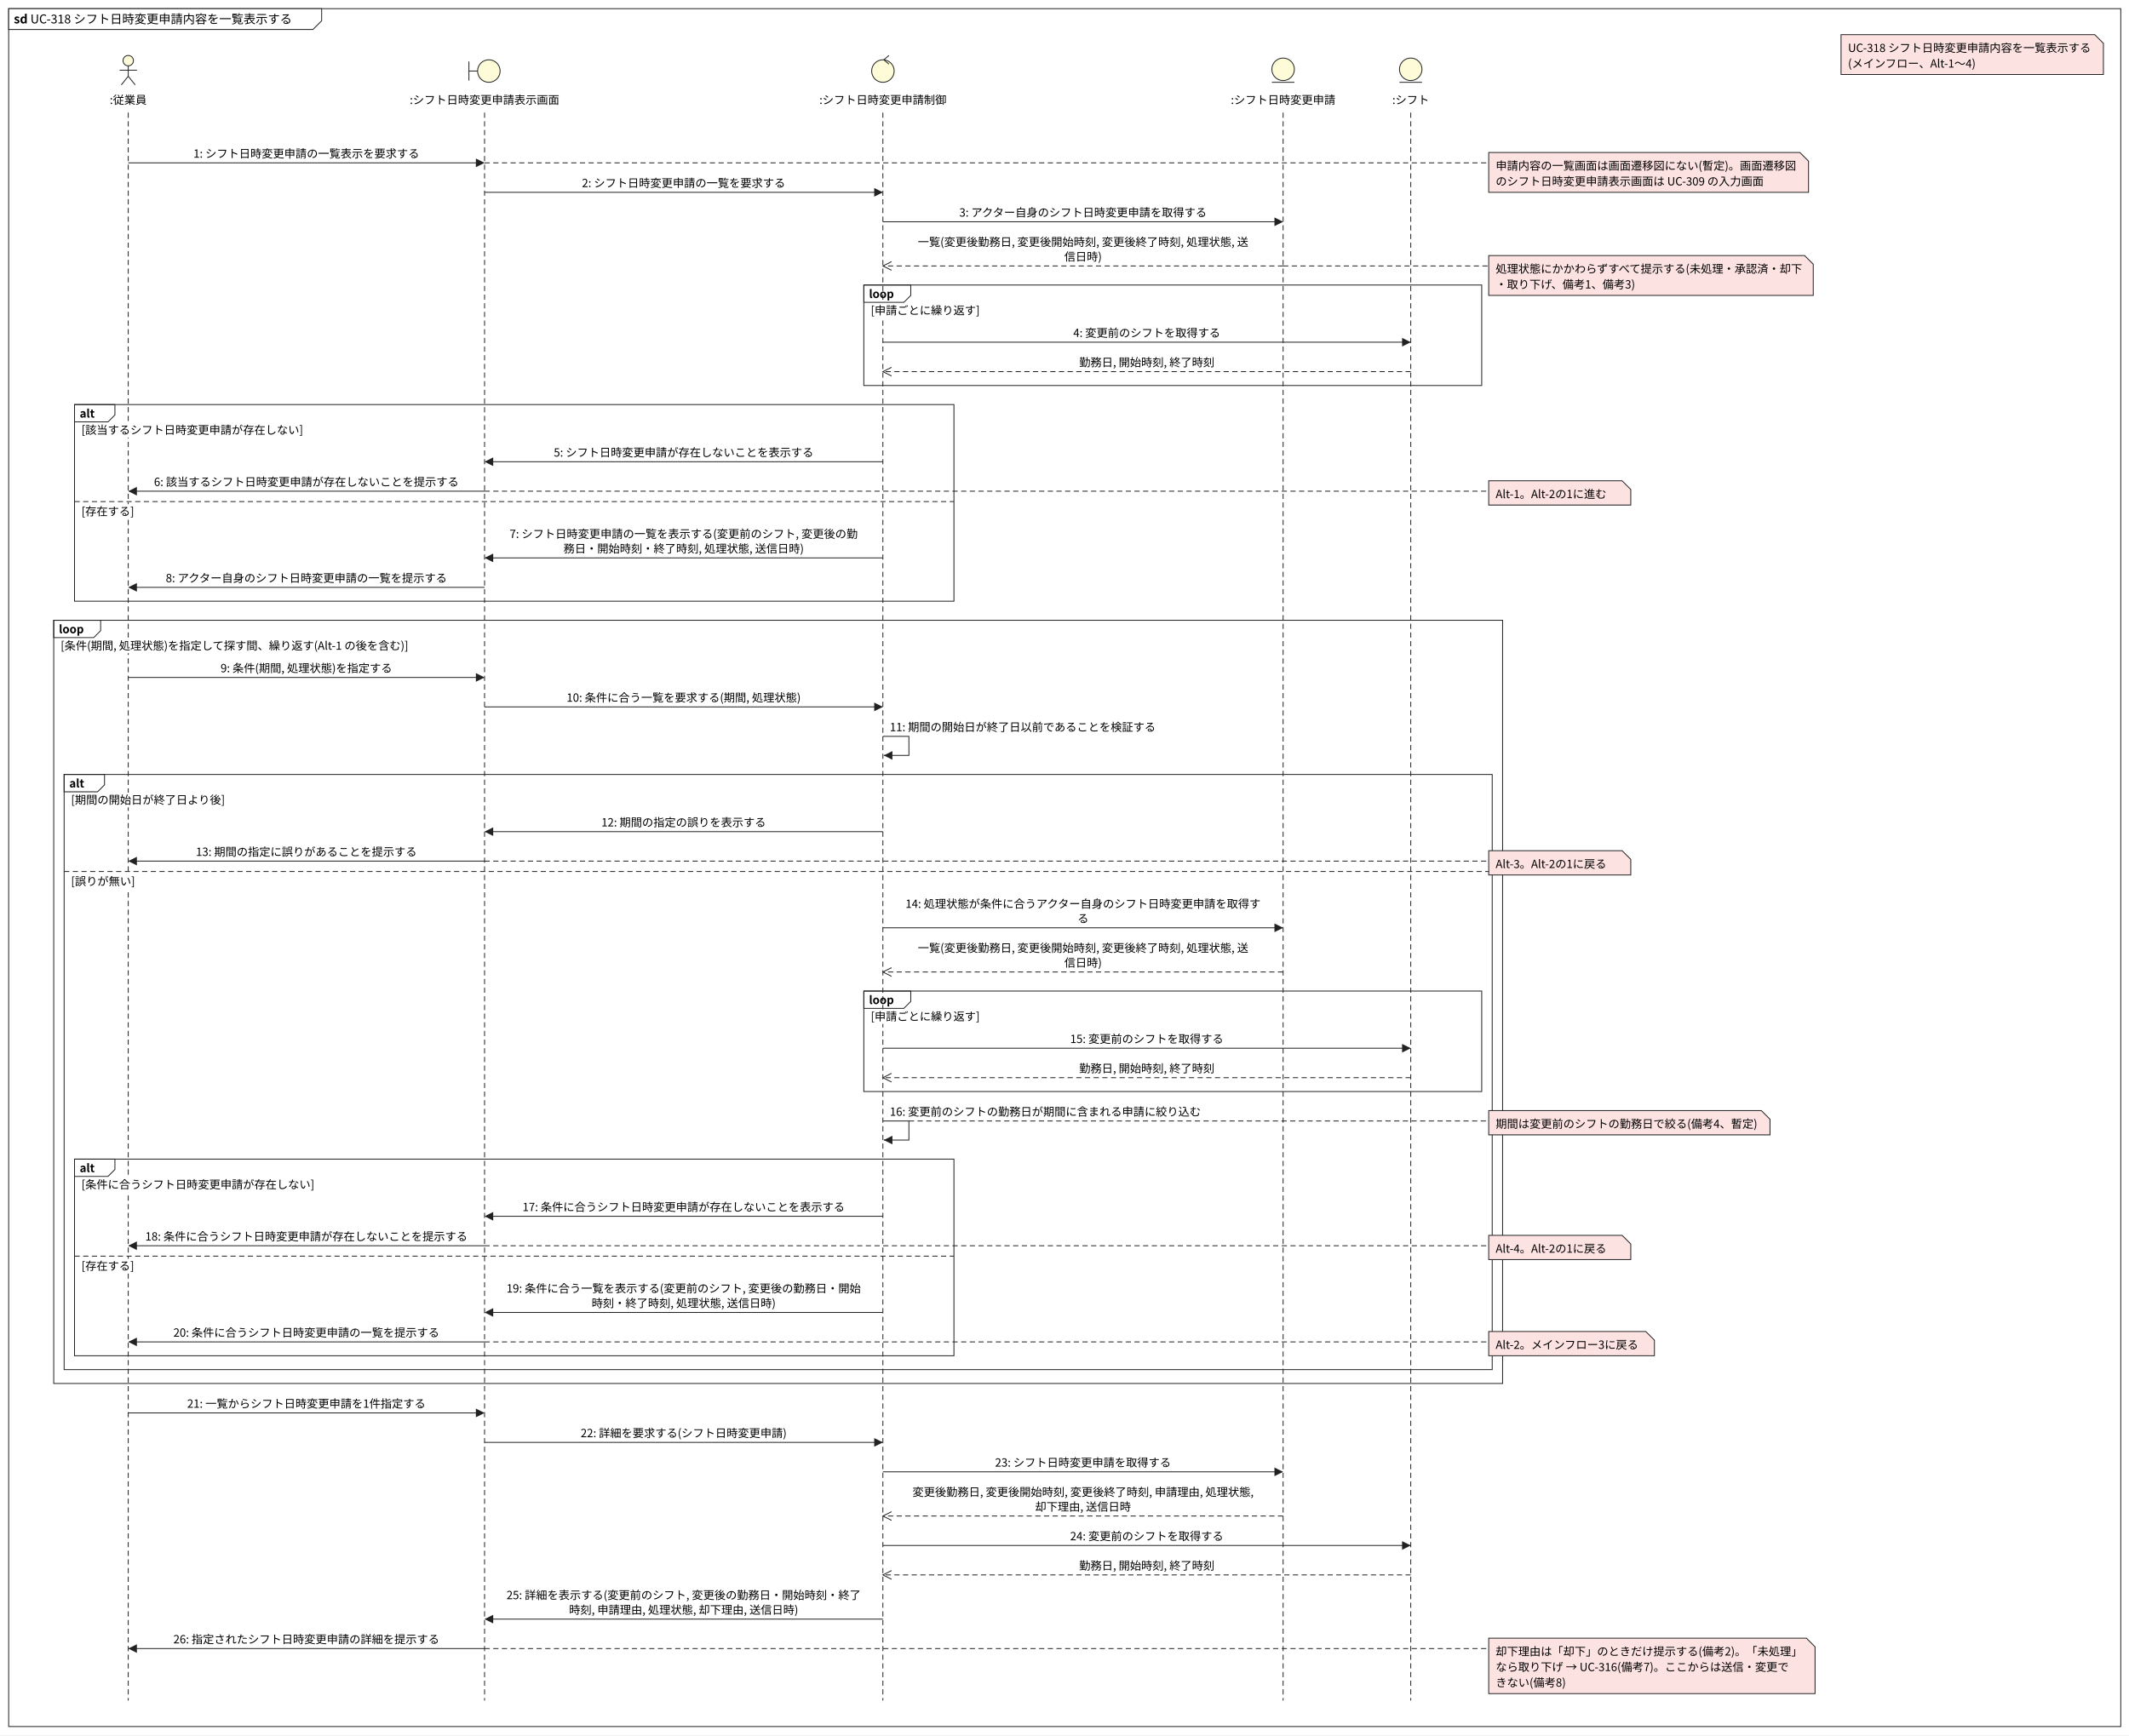
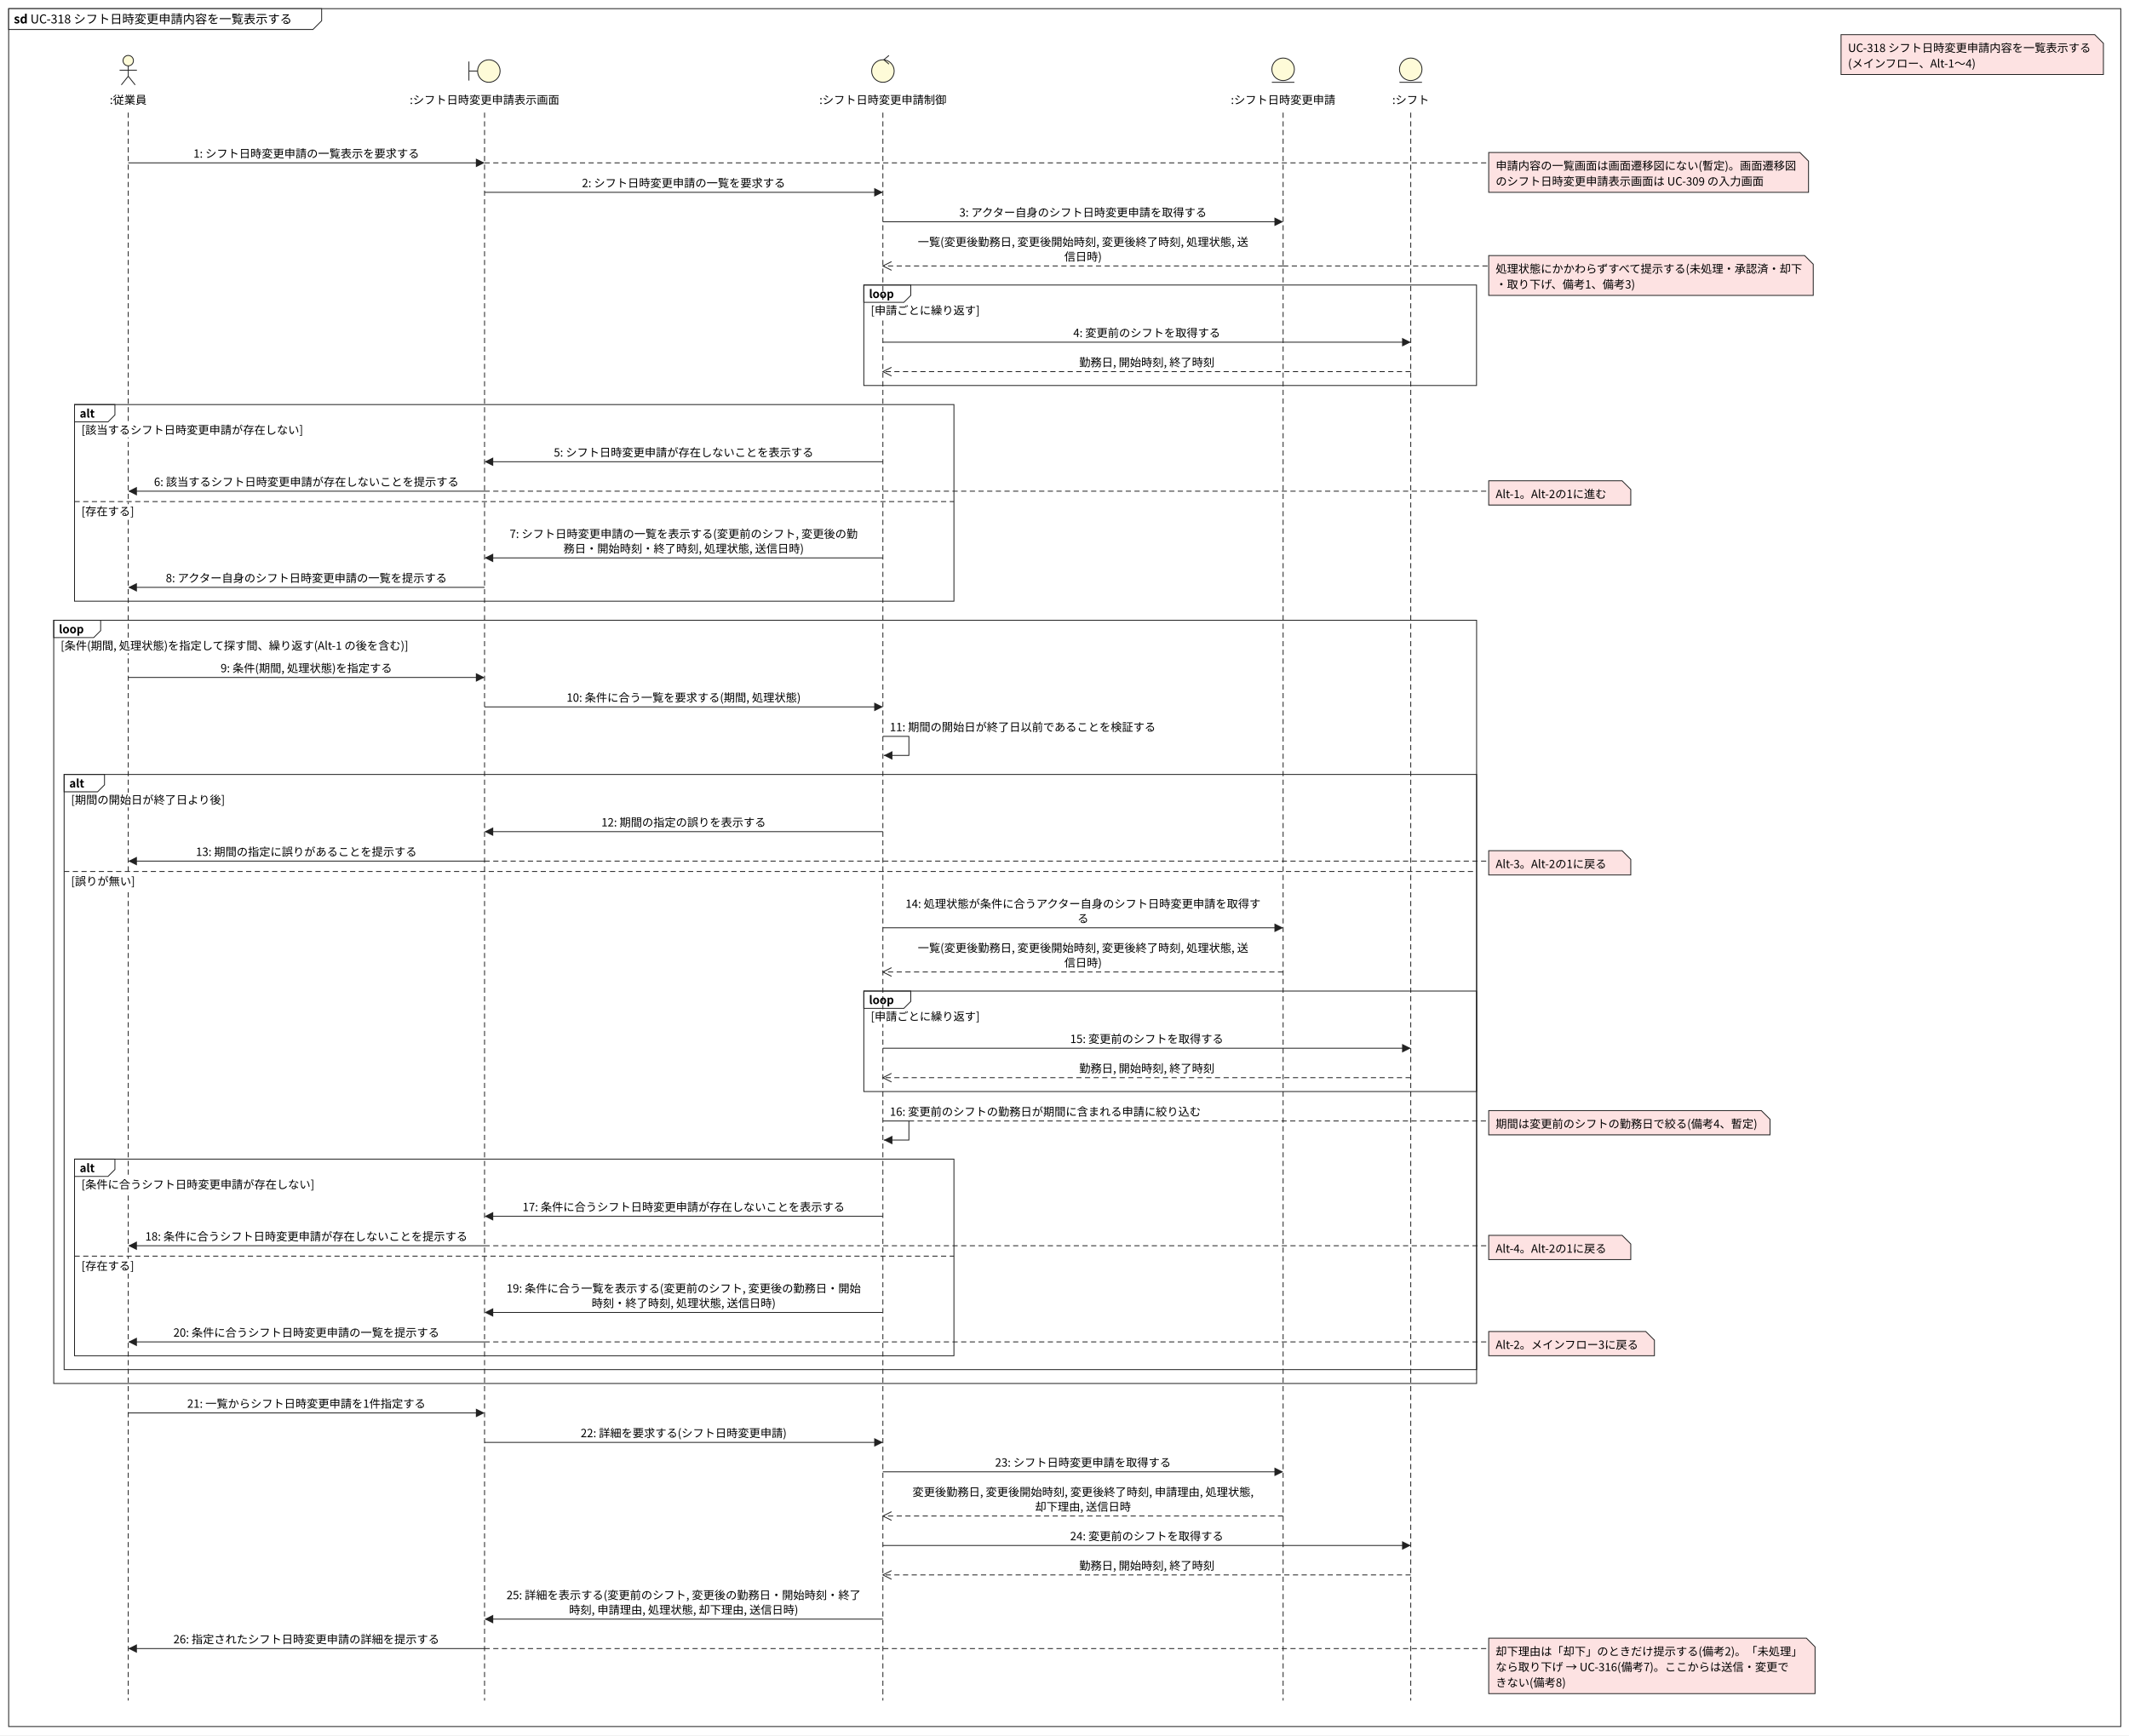
<svg xmlns="http://www.w3.org/2000/svg" width="2457" height="2003" viewBox="0 0 2457 2003" font-family="'Noto Sans CJK JP','Noto Sans JP','Hiragino Sans','Yu Gothic','Meiryo','IPAGothic',sans-serif">
  <rect width="100%" height="100%" fill="#fff" />
  <rect x="10" y="10" width="2437.5" height="1983.0" fill="none" stroke="#222" />
  <path d="M10 10 H371.2 V24 L361.2 34 H10 Z" fill="#fff" stroke="#222" />
  <line x1="148.0" y1="188.0" x2="558.2" y2="188.0" stroke="#222" stroke-width="1" />
  <polygon points="559.2,188.0 549.2,183.0 549.2,193.0" fill="#222" />
  <line x1="559.2" y1="188.0" x2="1718.1" y2="188.0" stroke="#222" stroke-width="1" stroke-dasharray="6 4" />
  <line x1="559.2" y1="222.0" x2="1017.9" y2="222.0" stroke="#222" stroke-width="1" />
  <polygon points="1018.9,222.0 1008.9,217.0 1008.9,227.0" fill="#222" />
  <line x1="1018.9" y1="256.0" x2="1479.8" y2="256.0" stroke="#222" stroke-width="1" />
  <polygon points="1480.8,256.0 1470.8,251.0 1470.8,261.0" fill="#222" />
  <line x1="1480.8" y1="307.0" x2="1019.9" y2="307.0" stroke="#222" stroke-width="1" stroke-dasharray="6 4" />
  <polyline points="1028.9,302.0 1018.9,307.0 1028.9,312.0" fill="none" stroke="#222" />
  <line x1="1480.8" y1="307.0" x2="1718.1" y2="307.0" stroke="#222" stroke-width="1" stroke-dasharray="6 4" />
  <path d="M996.94 329 H1051.1 V341 L1043.1 349 H996.94 Z" fill="#fff" stroke="#222" />
  <line x1="1018.9" y1="395.0" x2="1627.1" y2="395.0" stroke="#222" stroke-width="1" />
  <polygon points="1628.1,395.0 1618.1,390.0 1618.1,400.0" fill="#222" />
  <line x1="1628.1" y1="429.0" x2="1019.9" y2="429.0" stroke="#222" stroke-width="1" stroke-dasharray="6 4" />
  <polyline points="1028.9,424.0 1018.9,429.0 1028.9,434.0" fill="none" stroke="#222" />
-   <rect x="996.9" y="329.0" width="713.1" height="116.0" rx="0" fill="none" stroke="#222" />
+   <rect x="996.9" y="329.0" width="707.1" height="116.0" rx="0" fill="none" stroke="#222" />
  <path d="M86 467 H132.62 V479 L124.62 487 H86 Z" fill="#fff" stroke="#222" />
  <line x1="1018.9" y1="533.0" x2="560.2" y2="533.0" stroke="#222" stroke-width="1" />
  <polygon points="559.2,533.0 569.2,528.0 569.2,538.0" fill="#222" />
  <line x1="559.2" y1="567.0" x2="149.0" y2="567.0" stroke="#222" stroke-width="1" />
  <polygon points="148.0,567.0 158.0,562.0 158.0,572.0" fill="#222" />
  <line x1="559.2" y1="567.0" x2="1718.1" y2="567.0" stroke="#222" stroke-width="1" stroke-dasharray="6 4" />
  <line x1="1018.9" y1="644.0" x2="560.2" y2="644.0" stroke="#222" stroke-width="1" />
  <polygon points="559.2,644.0 569.2,639.0 569.2,649.0" fill="#222" />
  <line x1="559.2" y1="678.0" x2="149.0" y2="678.0" stroke="#222" stroke-width="1" />
  <polygon points="148.0,678.0 158.0,673.0 158.0,683.0" fill="#222" />
  <rect x="86.0" y="467.0" width="1014.9" height="227.0" rx="0" fill="none" stroke="#222" />
  <line x1="86.0" y1="579.0" x2="1100.9" y2="579.0" stroke="#222" stroke-width="1" stroke-dasharray="6 4" />
  <path d="M62 716 H116.16 V728 L108.16 736 H62 Z" fill="#fff" stroke="#222" />
  <line x1="148.0" y1="782.0" x2="558.2" y2="782.0" stroke="#222" stroke-width="1" />
  <polygon points="559.2,782.0 549.2,777.0 549.2,787.0" fill="#222" />
  <line x1="559.2" y1="816.0" x2="1017.9" y2="816.0" stroke="#222" stroke-width="1" />
  <polygon points="1018.9,816.0 1008.9,811.0 1008.9,821.0" fill="#222" />
  <polyline points="1018.94,850 1048.94,850 1048.94,872 1019.94,872" fill="none" stroke="#222" />
  <polygon points="1019.9,872.0 1029.9,867.0 1029.9,877.0" fill="#222" />
  <path d="M74 894 H120.62 V906 L112.62 914 H74 Z" fill="#fff" stroke="#222" />
  <line x1="1018.9" y1="960.0" x2="560.2" y2="960.0" stroke="#222" stroke-width="1" />
  <polygon points="559.2,960.0 569.2,955.0 569.2,965.0" fill="#222" />
  <line x1="559.2" y1="994.0" x2="149.0" y2="994.0" stroke="#222" stroke-width="1" />
  <polygon points="148.0,994.0 158.0,989.0 158.0,999.0" fill="#222" />
  <line x1="559.2" y1="994.0" x2="1718.1" y2="994.0" stroke="#222" stroke-width="1" stroke-dasharray="6 4" />
  <line x1="1018.9" y1="1071.0" x2="1479.8" y2="1071.0" stroke="#222" stroke-width="1" />
  <polygon points="1480.8,1071.0 1470.8,1066.0 1470.8,1076.0" fill="#222" />
  <line x1="1480.8" y1="1122.0" x2="1019.9" y2="1122.0" stroke="#222" stroke-width="1" stroke-dasharray="6 4" />
  <polyline points="1028.9,1117.0 1018.9,1122.0 1028.9,1127.0" fill="none" stroke="#222" />
  <path d="M996.94 1144 H1051.1 V1156 L1043.1 1164 H996.94 Z" fill="#fff" stroke="#222" />
  <line x1="1018.9" y1="1210.0" x2="1627.1" y2="1210.0" stroke="#222" stroke-width="1" />
  <polygon points="1628.1,1210.0 1618.1,1205.0 1618.1,1215.0" fill="#222" />
  <line x1="1628.1" y1="1244.0" x2="1019.9" y2="1244.0" stroke="#222" stroke-width="1" stroke-dasharray="6 4" />
  <polyline points="1028.9,1239.0 1018.9,1244.0 1028.9,1249.0" fill="none" stroke="#222" />
-   <rect x="996.9" y="1144.0" width="713.1" height="116.0" rx="0" fill="none" stroke="#222" />
+   <rect x="996.9" y="1144.0" width="707.1" height="116.0" rx="0" fill="none" stroke="#222" />
  <polyline points="1018.94,1294 1048.94,1294 1048.94,1316 1019.94,1316" fill="none" stroke="#222" />
  <polygon points="1019.9,1316.0 1029.9,1311.0 1029.9,1321.0" fill="#222" />
  <line x1="1048.9" y1="1294.0" x2="1718.1" y2="1294.0" stroke="#222" stroke-width="1" stroke-dasharray="6 4" />
  <path d="M86 1338 H132.62 V1350 L124.62 1358 H86 Z" fill="#fff" stroke="#222" />
  <line x1="1018.9" y1="1404.0" x2="560.2" y2="1404.0" stroke="#222" stroke-width="1" />
  <polygon points="559.2,1404.0 569.2,1399.0 569.2,1409.0" fill="#222" />
  <line x1="559.2" y1="1438.0" x2="149.0" y2="1438.0" stroke="#222" stroke-width="1" />
  <polygon points="148.0,1438.0 158.0,1433.0 158.0,1443.0" fill="#222" />
  <line x1="559.2" y1="1438.0" x2="1718.1" y2="1438.0" stroke="#222" stroke-width="1" stroke-dasharray="6 4" />
  <line x1="1018.9" y1="1515.0" x2="560.2" y2="1515.0" stroke="#222" stroke-width="1" />
  <polygon points="559.2,1515.0 569.2,1510.0 569.2,1520.0" fill="#222" />
  <line x1="559.2" y1="1549.0" x2="149.0" y2="1549.0" stroke="#222" stroke-width="1" />
  <polygon points="148.0,1549.0 158.0,1544.0 158.0,1554.0" fill="#222" />
  <line x1="559.2" y1="1549.0" x2="1718.1" y2="1549.0" stroke="#222" stroke-width="1" stroke-dasharray="6 4" />
  <rect x="86.0" y="1338.0" width="1014.9" height="227.0" rx="0" fill="none" stroke="#222" />
  <line x1="86.0" y1="1450.0" x2="1100.9" y2="1450.0" stroke="#222" stroke-width="1" stroke-dasharray="6 4" />
-   <rect x="74.0" y="894.0" width="1648.1" height="687.0" rx="0" fill="none" stroke="#222" />
-   <line x1="74.0" y1="1006.0" x2="1722.1" y2="1006.0" stroke="#222" stroke-width="1" stroke-dasharray="6 4" />
-   <rect x="62.0" y="716.0" width="1672.1" height="881.0" rx="0" fill="none" stroke="#222" />
+   <rect x="74.0" y="894.0" width="1630.1" height="687.0" rx="0" fill="none" stroke="#222" />
+   <line x1="74.0" y1="1006.0" x2="1704.1" y2="1006.0" stroke="#222" stroke-width="1" stroke-dasharray="6 4" />
+   <rect x="62.0" y="716.0" width="1642.1" height="881.0" rx="0" fill="none" stroke="#222" />
  <line x1="148.0" y1="1631.0" x2="558.2" y2="1631.0" stroke="#222" stroke-width="1" />
  <polygon points="559.2,1631.0 549.2,1626.0 549.2,1636.0" fill="#222" />
  <line x1="559.2" y1="1665.0" x2="1017.9" y2="1665.0" stroke="#222" stroke-width="1" />
  <polygon points="1018.9,1665.0 1008.9,1660.0 1008.9,1670.0" fill="#222" />
  <line x1="1018.9" y1="1699.0" x2="1479.8" y2="1699.0" stroke="#222" stroke-width="1" />
  <polygon points="1480.8,1699.0 1470.8,1694.0 1470.8,1704.0" fill="#222" />
  <line x1="1480.8" y1="1750.0" x2="1019.9" y2="1750.0" stroke="#222" stroke-width="1" stroke-dasharray="6 4" />
  <polyline points="1028.9,1745.0 1018.9,1750.0 1028.9,1755.0" fill="none" stroke="#222" />
  <line x1="1018.9" y1="1784.0" x2="1627.1" y2="1784.0" stroke="#222" stroke-width="1" />
  <polygon points="1628.1,1784.0 1618.1,1779.0 1618.1,1789.0" fill="#222" />
  <line x1="1628.1" y1="1818.0" x2="1019.9" y2="1818.0" stroke="#222" stroke-width="1" stroke-dasharray="6 4" />
  <polyline points="1028.9,1813.0 1018.9,1818.0 1028.9,1823.0" fill="none" stroke="#222" />
  <line x1="1018.9" y1="1869.0" x2="560.2" y2="1869.0" stroke="#222" stroke-width="1" />
  <polygon points="559.2,1869.0 569.2,1864.0 569.2,1874.0" fill="#222" />
  <line x1="559.2" y1="1903.0" x2="149.0" y2="1903.0" stroke="#222" stroke-width="1" />
  <polygon points="148.0,1903.0 158.0,1898.0 158.0,1908.0" fill="#222" />
  <line x1="559.2" y1="1903.0" x2="1718.1" y2="1903.0" stroke="#222" stroke-width="1" stroke-dasharray="6 4" />
  <circle cx="148" cy="70" r="6" fill="#fefbd8" stroke="#222" />
  <path d="M148 76 V88 M138 81 H158 M148 88 L140 98 M148 88 L156 98" fill="none" stroke="#222" />
  <line x1="148.0" y1="130.0" x2="148.0" y2="1963.0" stroke="#222" stroke-width="1" stroke-dasharray="6 4" />
  <circle cx="564.16" cy="82" r="13" fill="#fefbd8" stroke="#222" />
  <path d="M551.16 82 H541.16 M541.16 71 V93" fill="none" stroke="#222" />
  <line x1="559.2" y1="130.0" x2="559.2" y2="1963.0" stroke="#222" stroke-width="1" stroke-dasharray="6 4" />
  <circle cx="1018.94" cy="82" r="13" fill="#fefbd8" stroke="#222" />
  <path d="M1019.94 69 l6 -5 M1019.94 69 l6 5" fill="none" stroke="#222" />
  <line x1="1018.9" y1="130.0" x2="1018.9" y2="1963.0" stroke="#222" stroke-width="1" stroke-dasharray="6 4" />
  <circle cx="1480.8" cy="80" r="13" fill="#fefbd8" stroke="#222" />
  <path d="M1467.8 95 H1493.8" fill="none" stroke="#222" />
  <line x1="1480.8" y1="130.0" x2="1480.8" y2="1963.0" stroke="#222" stroke-width="1" stroke-dasharray="6 4" />
  <circle cx="1628.07" cy="80" r="13" fill="#fefbd8" stroke="#222" />
  <path d="M1615.07 95 H1641.07" fill="none" stroke="#222" />
  <line x1="1628.1" y1="130.0" x2="1628.1" y2="1963.0" stroke="#222" stroke-width="1" stroke-dasharray="6 4" />
  <rect x="216.8" y="169.0" width="273.6" height="17.0" fill="#fff" />
  <text x="353.6" y="182.0" font-size="13" text-anchor="middle">1: シフト日時変更申請の一覧表示を要求する</text>
  <rect x="665.2" y="203.0" width="247.6" height="17.0" fill="#fff" />
  <text x="789.0" y="216.0" font-size="13" text-anchor="middle">2: シフト日時変更申請の一覧を要求する</text>
  <rect x="1100.1" y="237.0" width="299.6" height="17.0" fill="#fff" />
  <text x="1249.9" y="250.0" font-size="13" text-anchor="middle">3: アクター自身のシフト日時変更申請を取得する</text>
  <rect x="1038.4" y="271.0" width="422.9" height="17.0" fill="#fff" />
  <text x="1249.9" y="284.0" font-size="13" text-anchor="middle">一覧(変更後勤務日, 変更後開始時刻, 変更後終了時刻, 処理状態, 送</text>
  <rect x="1224.6" y="288.0" width="50.5" height="17.0" fill="#fff" />
  <text x="1249.9" y="301.0" font-size="13" text-anchor="middle">信日時)</text>
  <text x="1002.9" y="344.0" font-size="13" text-anchor="start" font-weight="bold">loop</text>
  <rect x="1002.9" y="350.0" width="136.1" height="17.0" fill="#fff" />
  <text x="1004.9" y="363.0" font-size="13" text-anchor="start">[申請ごとに繰り返す]</text>
  <rect x="1232.2" y="376.0" width="182.6" height="17.0" fill="#fff" />
  <text x="1323.5" y="389.0" font-size="13" text-anchor="middle">4: 変更前のシフトを取得する</text>
  <rect x="1234.9" y="410.0" width="177.2" height="17.0" fill="#fff" />
  <text x="1323.5" y="423.0" font-size="13" text-anchor="middle">勤務日, 開始時刻, 終了時刻</text>
  <text x="92.0" y="482.0" font-size="13" text-anchor="start" font-weight="bold">alt</text>
  <rect x="92.0" y="488.0" width="266.1" height="17.0" fill="#fff" />
  <text x="94.0" y="501.0" font-size="13" text-anchor="start">[該当するシフト日時変更申請が存在しない]</text>
  <rect x="632.7" y="514.0" width="312.6" height="17.0" fill="#fff" />
  <text x="789.0" y="527.0" font-size="13" text-anchor="middle">5: シフト日時変更申請が存在しないことを表示する</text>
  <rect x="171.3" y="548.0" width="364.6" height="17.0" fill="#fff" />
  <text x="353.6" y="561.0" font-size="13" text-anchor="middle">6: 該当するシフト日時変更申請が存在しないことを提示する</text>
  <rect x="92.0" y="582.0" width="71.1" height="17.0" fill="#fff" />
  <text x="94.0" y="595.0" font-size="13" text-anchor="start">[存在する]</text>
  <rect x="575.9" y="608.0" width="426.2" height="17.0" fill="#fff" />
  <text x="789.0" y="621.0" font-size="13" text-anchor="middle">7: シフト日時変更申請の一覧を表示する(変更前のシフト, 変更後の勤</text>
  <rect x="638.2" y="625.0" width="301.7" height="17.0" fill="#fff" />
  <text x="789.0" y="638.0" font-size="13" text-anchor="middle">務日・開始時刻・終了時刻, 処理状態, 送信日時)</text>
  <rect x="184.3" y="659.0" width="338.6" height="17.0" fill="#fff" />
  <text x="353.6" y="672.0" font-size="13" text-anchor="middle">8: アクター自身のシフト日時変更申請の一覧を提示する</text>
  <text x="68.0" y="731.0" font-size="13" text-anchor="start" font-weight="bold">loop</text>
  <rect x="68.0" y="737.0" width="447.6" height="17.0" fill="#fff" />
  <text x="70.0" y="750.0" font-size="13" text-anchor="start">[条件(期間, 処理状態)を指定して探す間、繰り返す(Alt-1 の後を含む)]</text>
  <rect x="240.7" y="763.0" width="225.8" height="17.0" fill="#fff" />
  <text x="353.6" y="776.0" font-size="13" text-anchor="middle">9: 条件(期間, 処理状態)を指定する</text>
  <rect x="639.9" y="797.0" width="298.3" height="17.0" fill="#fff" />
  <text x="789.0" y="810.0" font-size="13" text-anchor="middle">10: 条件に合う一覧を要求する(期間, 処理状態)</text>
  <rect x="1024.9" y="831.0" width="320.2" height="17.0" fill="#fff" />
  <text x="1026.9" y="844.0" font-size="13" text-anchor="start">11: 期間の開始日が終了日以前であることを検証する</text>
  <text x="80.0" y="909.0" font-size="13" text-anchor="start" font-weight="bold">alt</text>
  <rect x="80.0" y="915.0" width="188.1" height="17.0" fill="#fff" />
  <text x="82.0" y="928.0" font-size="13" text-anchor="start">[期間の開始日が終了日より後]</text>
  <rect x="687.5" y="941.0" width="203.2" height="17.0" fill="#fff" />
  <text x="789.0" y="954.0" font-size="13" text-anchor="middle">12: 期間の指定の誤りを表示する</text>
  <rect x="219.5" y="975.0" width="268.2" height="17.0" fill="#fff" />
  <text x="353.6" y="988.0" font-size="13" text-anchor="middle">13: 期間の指定に誤りがあることを提示する</text>
  <rect x="80.0" y="1009.0" width="84.1" height="17.0" fill="#fff" />
  <text x="82.0" y="1022.0" font-size="13" text-anchor="start">[誤りが無い]</text>
  <rect x="1037.8" y="1035.0" width="424.2" height="17.0" fill="#fff" />
  <text x="1249.9" y="1048.0" font-size="13" text-anchor="middle">14: 処理状態が条件に合うアクター自身のシフト日時変更申請を取得す</text>
  <rect x="1241.4" y="1052.0" width="17.0" height="17.0" fill="#fff" />
  <text x="1249.9" y="1065.0" font-size="13" text-anchor="middle">る</text>
  <rect x="1038.4" y="1086.0" width="422.9" height="17.0" fill="#fff" />
  <text x="1249.9" y="1099.0" font-size="13" text-anchor="middle">一覧(変更後勤務日, 変更後開始時刻, 変更後終了時刻, 処理状態, 送</text>
  <rect x="1224.6" y="1103.0" width="50.5" height="17.0" fill="#fff" />
  <text x="1249.9" y="1116.0" font-size="13" text-anchor="middle">信日時)</text>
  <text x="1002.9" y="1159.0" font-size="13" text-anchor="start" font-weight="bold">loop</text>
  <rect x="1002.9" y="1165.0" width="136.1" height="17.0" fill="#fff" />
  <text x="1004.9" y="1178.0" font-size="13" text-anchor="start">[申請ごとに繰り返す]</text>
  <rect x="1228.4" y="1191.0" width="190.2" height="17.0" fill="#fff" />
  <text x="1323.5" y="1204.0" font-size="13" text-anchor="middle">15: 変更前のシフトを取得する</text>
  <rect x="1234.9" y="1225.0" width="177.2" height="17.0" fill="#fff" />
  <text x="1323.5" y="1238.0" font-size="13" text-anchor="middle">勤務日, 開始時刻, 終了時刻</text>
  <rect x="1024.9" y="1275.0" width="372.2" height="17.0" fill="#fff" />
  <text x="1026.9" y="1288.0" font-size="13" text-anchor="start">16: 変更前のシフトの勤務日が期間に含まれる申請に絞り込む</text>
  <text x="92.0" y="1353.0" font-size="13" text-anchor="start" font-weight="bold">alt</text>
  <rect x="92.0" y="1359.0" width="279.1" height="17.0" fill="#fff" />
  <text x="94.0" y="1372.0" font-size="13" text-anchor="start">[条件に合うシフト日時変更申請が存在しない]</text>
  <rect x="596.5" y="1385.0" width="385.2" height="17.0" fill="#fff" />
  <text x="789.0" y="1398.0" font-size="13" text-anchor="middle">17: 条件に合うシフト日時変更申請が存在しないことを表示する</text>
  <rect x="161.0" y="1419.0" width="385.2" height="17.0" fill="#fff" />
  <text x="353.6" y="1432.0" font-size="13" text-anchor="middle">18: 条件に合うシフト日時変更申請が存在しないことを提示する</text>
  <rect x="92.0" y="1453.0" width="71.1" height="17.0" fill="#fff" />
  <text x="94.0" y="1466.0" font-size="13" text-anchor="start">[存在する]</text>
  <rect x="572.2" y="1479.0" width="433.8" height="17.0" fill="#fff" />
  <text x="789.0" y="1492.0" font-size="13" text-anchor="middle">19: 条件に合う一覧を表示する(変更前のシフト, 変更後の勤務日・開始</text>
  <rect x="670.7" y="1496.0" width="236.7" height="17.0" fill="#fff" />
  <text x="789.0" y="1509.0" font-size="13" text-anchor="middle">時刻・終了時刻, 処理状態, 送信日時)</text>
  <rect x="193.5" y="1530.0" width="320.2" height="17.0" fill="#fff" />
  <text x="353.6" y="1543.0" font-size="13" text-anchor="middle">20: 条件に合うシフト日時変更申請の一覧を提示する</text>
  <rect x="209.2" y="1612.0" width="288.7" height="17.0" fill="#fff" />
  <text x="353.6" y="1625.0" font-size="13" text-anchor="middle">21: 一覧からシフト日時変更申請を1件指定する</text>
  <rect x="660.4" y="1646.0" width="257.2" height="17.0" fill="#fff" />
  <text x="789.0" y="1659.0" font-size="13" text-anchor="middle">22: 詳細を要求する(シフト日時変更申請)</text>
  <rect x="1141.8" y="1680.0" width="216.2" height="17.0" fill="#fff" />
  <text x="1249.9" y="1693.0" font-size="13" text-anchor="middle">23: シフト日時変更申請を取得する</text>
  <rect x="1031.9" y="1714.0" width="435.9" height="17.0" fill="#fff" />
  <text x="1249.9" y="1727.0" font-size="13" text-anchor="middle">変更後勤務日, 変更後開始時刻, 変更後終了時刻, 申請理由, 処理状態,</text>
  <rect x="1184.6" y="1731.0" width="130.6" height="17.0" fill="#fff" />
  <text x="1249.9" y="1744.0" font-size="13" text-anchor="middle"> 却下理由, 送信日時</text>
  <rect x="1228.4" y="1765.0" width="190.2" height="17.0" fill="#fff" />
  <text x="1323.5" y="1778.0" font-size="13" text-anchor="middle">24: 変更前のシフトを取得する</text>
  <rect x="1234.9" y="1799.0" width="177.2" height="17.0" fill="#fff" />
  <text x="1323.5" y="1812.0" font-size="13" text-anchor="middle">勤務日, 開始時刻, 終了時刻</text>
  <rect x="572.2" y="1833.0" width="433.8" height="17.0" fill="#fff" />
  <text x="789.0" y="1846.0" font-size="13" text-anchor="middle">25: 詳細を表示する(変更前のシフト, 変更後の勤務日・開始時刻・終了</text>
  <rect x="636.1" y="1850.0" width="305.9" height="17.0" fill="#fff" />
  <text x="789.0" y="1863.0" font-size="13" text-anchor="middle">時刻, 申請理由, 処理状態, 却下理由, 送信日時)</text>
  <rect x="193.5" y="1884.0" width="320.2" height="17.0" fill="#fff" />
  <text x="353.6" y="1897.0" font-size="13" text-anchor="middle">26: 指定されたシフト日時変更申請の詳細を提示する</text>
  <text x="148.0" y="120.0" font-size="13" text-anchor="middle">:従業員</text>
  <text x="559.2" y="120.0" font-size="13" text-anchor="middle">:シフト日時変更申請表示画面</text>
  <text x="1018.9" y="120.0" font-size="13" text-anchor="middle">:シフト日時変更申請制御</text>
  <text x="1480.8" y="120.0" font-size="13" text-anchor="middle">:シフト日時変更申請</text>
  <text x="1628.1" y="120.0" font-size="13" text-anchor="middle">:シフト</text>
  <path d="M1718.07 176 H2077.15 L2087.15 186 V222 H1718.07 Z" fill="#fde2e2" stroke="#222" />
  <text x="1726.1" y="196.0" font-size="13" text-anchor="start">申請内容の一覧画面は画面遷移図にない(暫定)。画面遷移図</text>
  <text x="1726.1" y="214.0" font-size="13" text-anchor="start">のシフト日時変更申請表示画面は UC-309 の入力画面</text>
  <path d="M1718.07 295 H2082.61 L2092.61 305 V341 H1718.07 Z" fill="#fde2e2" stroke="#222" />
  <text x="1726.1" y="315.0" font-size="13" text-anchor="start">処理状態にかかわらずすべて提示する(未処理・承認済・却下</text>
  <text x="1726.1" y="333.0" font-size="13" text-anchor="start">・取り下げ、備考1、備考3)</text>
  <path d="M1718.07 555 H1872.01 L1882.01 565 V583 H1718.07 Z" fill="#fde2e2" stroke="#222" />
  <text x="1726.1" y="575.0" font-size="13" text-anchor="start">Alt-1。Alt-2の1に進む</text>
  <path d="M1718.07 982 H1872.01 L1882.01 992 V1010 H1718.07 Z" fill="#fde2e2" stroke="#222" />
  <text x="1726.1" y="1002.0" font-size="13" text-anchor="start">Alt-3。Alt-2の1に戻る</text>
  <path d="M1718.07 1282 H2032.69 L2042.69 1292 V1310 H1718.07 Z" fill="#fde2e2" stroke="#222" />
  <text x="1726.1" y="1302.0" font-size="13" text-anchor="start">期間は変更前のシフトの勤務日で絞る(備考4、暫定)</text>
  <path d="M1718.07 1426 H1872.01 L1882.01 1436 V1454 H1718.07 Z" fill="#fde2e2" stroke="#222" />
  <text x="1726.1" y="1446.0" font-size="13" text-anchor="start">Alt-4。Alt-2の1に戻る</text>
  <path d="M1718.07 1537 H1899.31 L1909.31 1547 V1565 H1718.07 Z" fill="#fde2e2" stroke="#222" />
  <text x="1726.1" y="1557.0" font-size="13" text-anchor="start">Alt-2。メインフロー3に戻る</text>
  <path d="M1718.07 1891 H2084.69 L2094.69 1901 V1955 H1718.07 Z" fill="#fde2e2" stroke="#222" />
  <text x="1726.1" y="1911.0" font-size="13" text-anchor="start">却下理由は「却下」のときだけ提示する(備考2)。「未処理」</text>
  <text x="1726.1" y="1929.0" font-size="13" text-anchor="start">なら取り下げ → UC-316(備考7)。ここからは送信・変更で</text>
  <text x="1726.1" y="1947.0" font-size="13" text-anchor="start">きない(備考8)</text>
  <path d="M2124.69 40 H2417.47 L2427.47 50 V86 H2124.69 Z" fill="#fde2e2" stroke="#222" />
  <text x="2132.7" y="60.0" font-size="13" text-anchor="start">UC-318 シフト日時変更申請内容を一覧表示する</text>
  <text x="2132.7" y="78.0" font-size="13" text-anchor="start">(メインフロー、Alt-1〜4)</text>
  <text x="16" y="27" font-size="14">
    <tspan font-weight="bold">sd</tspan> UC-318 シフト日時変更申請内容を一覧表示する</text>
</svg>
